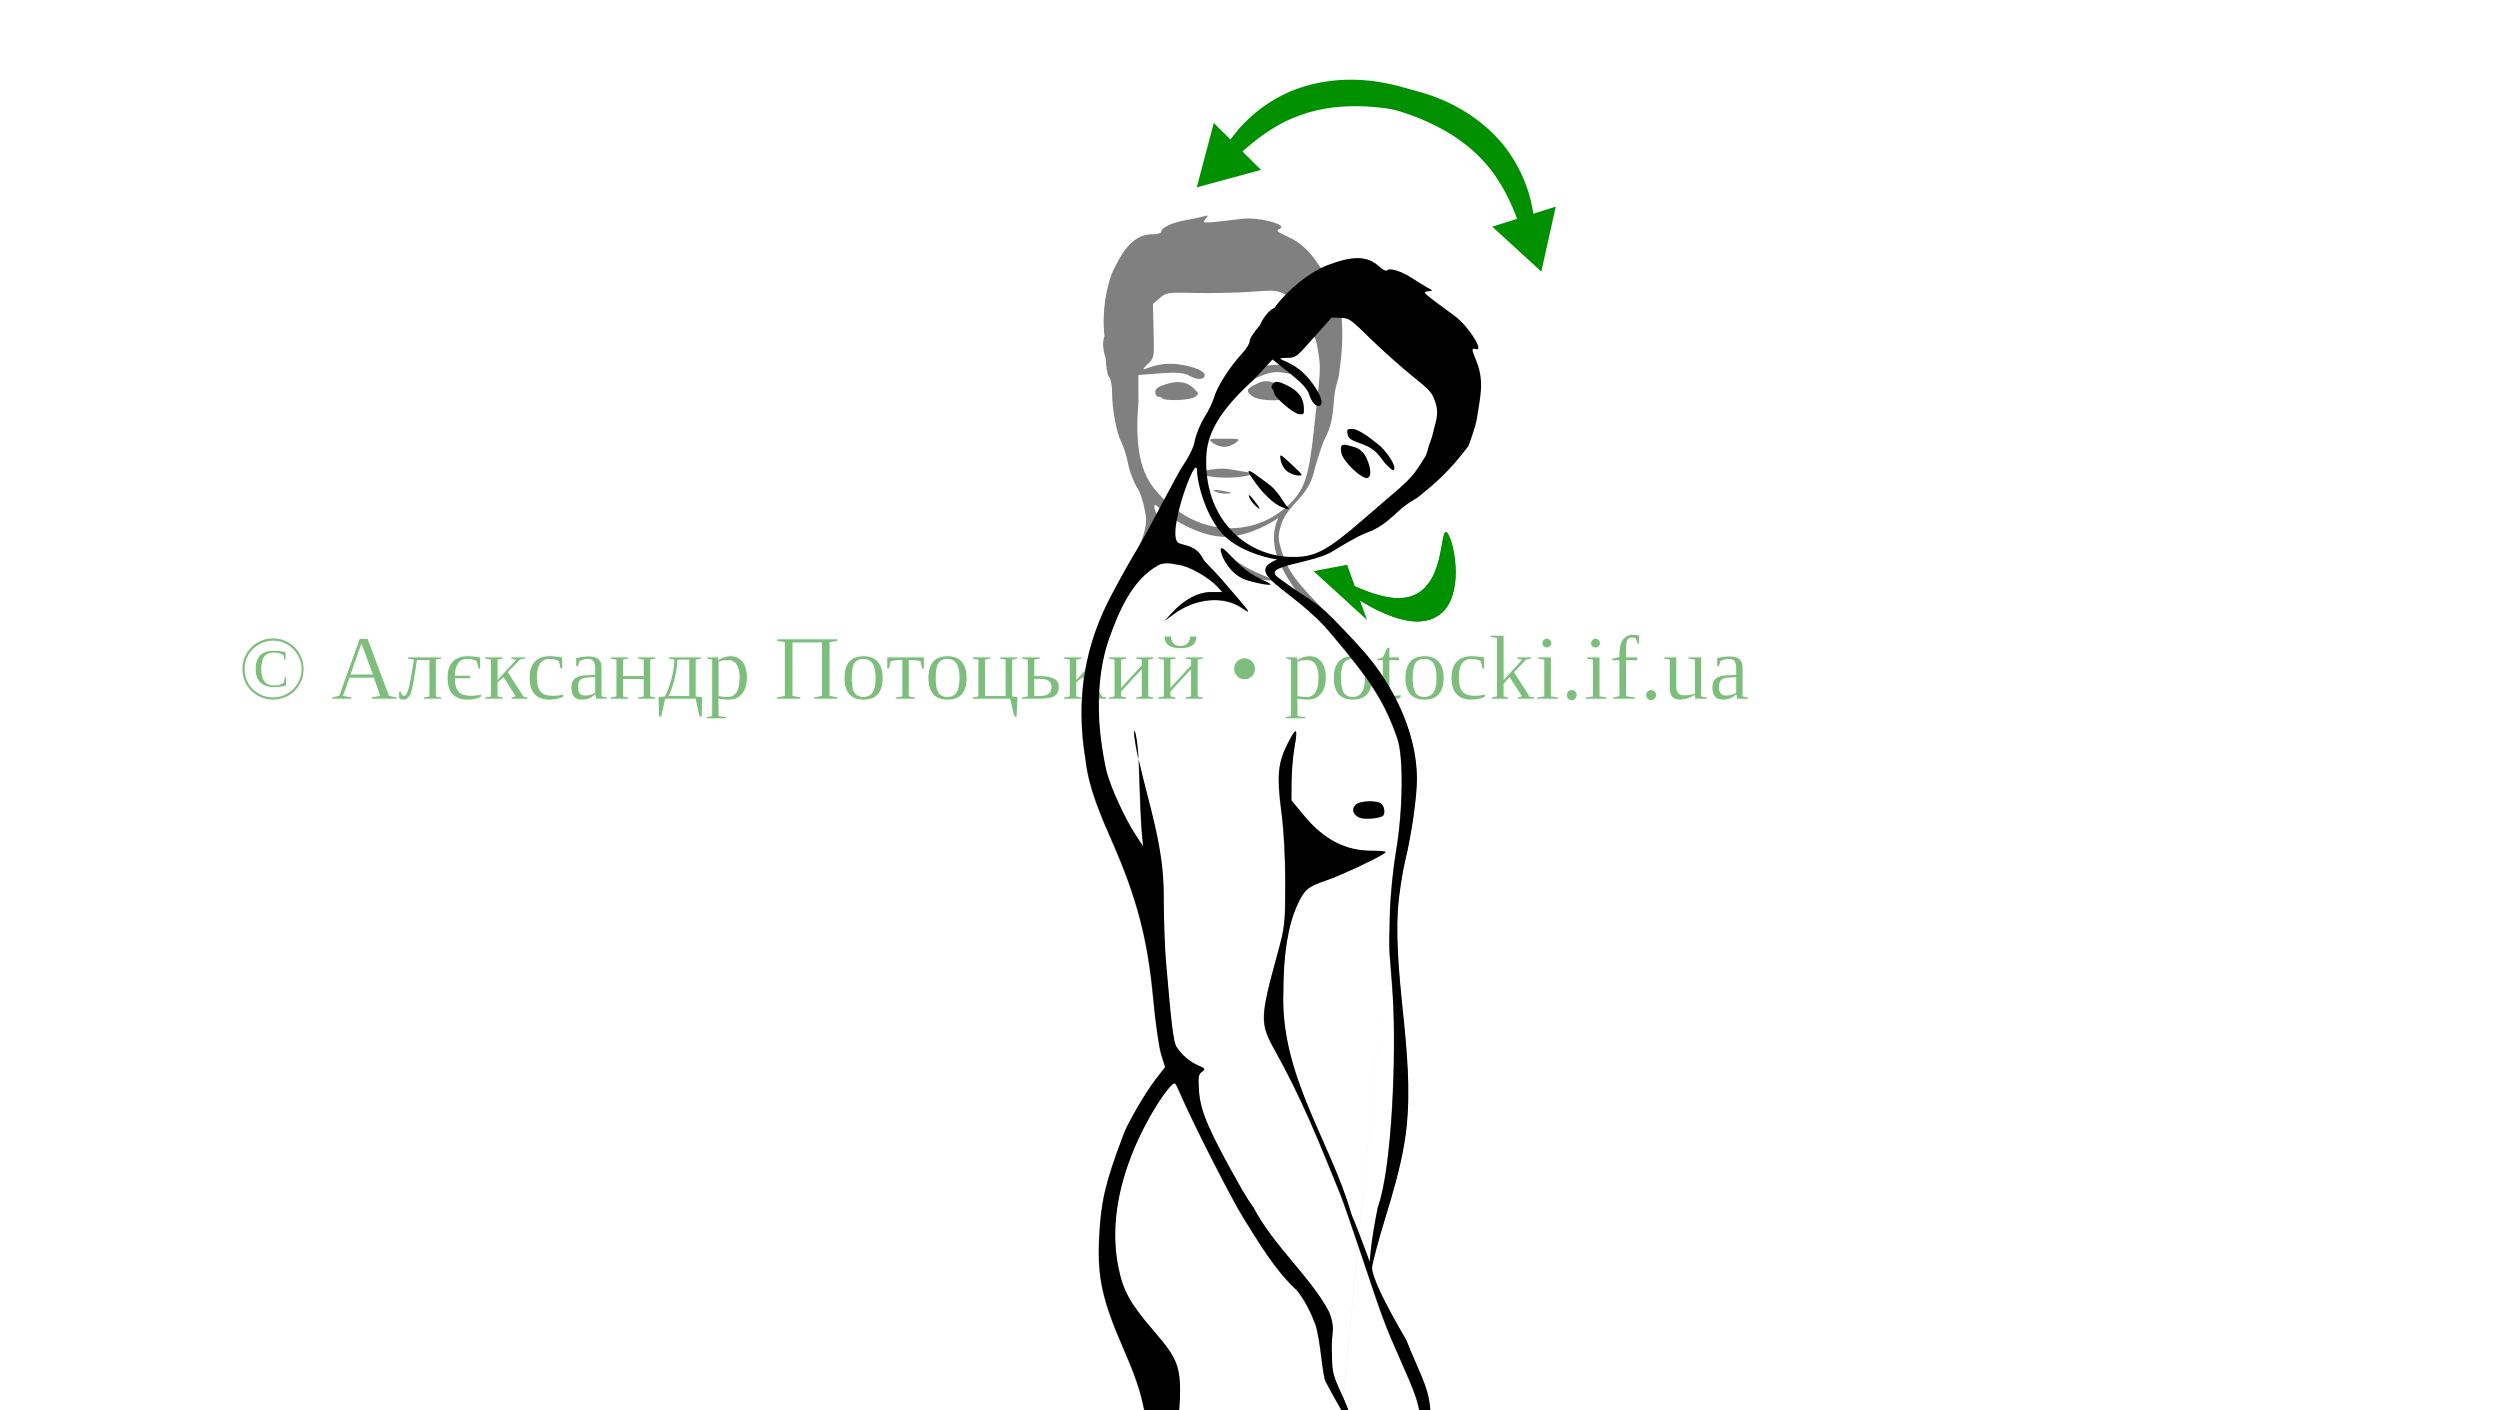
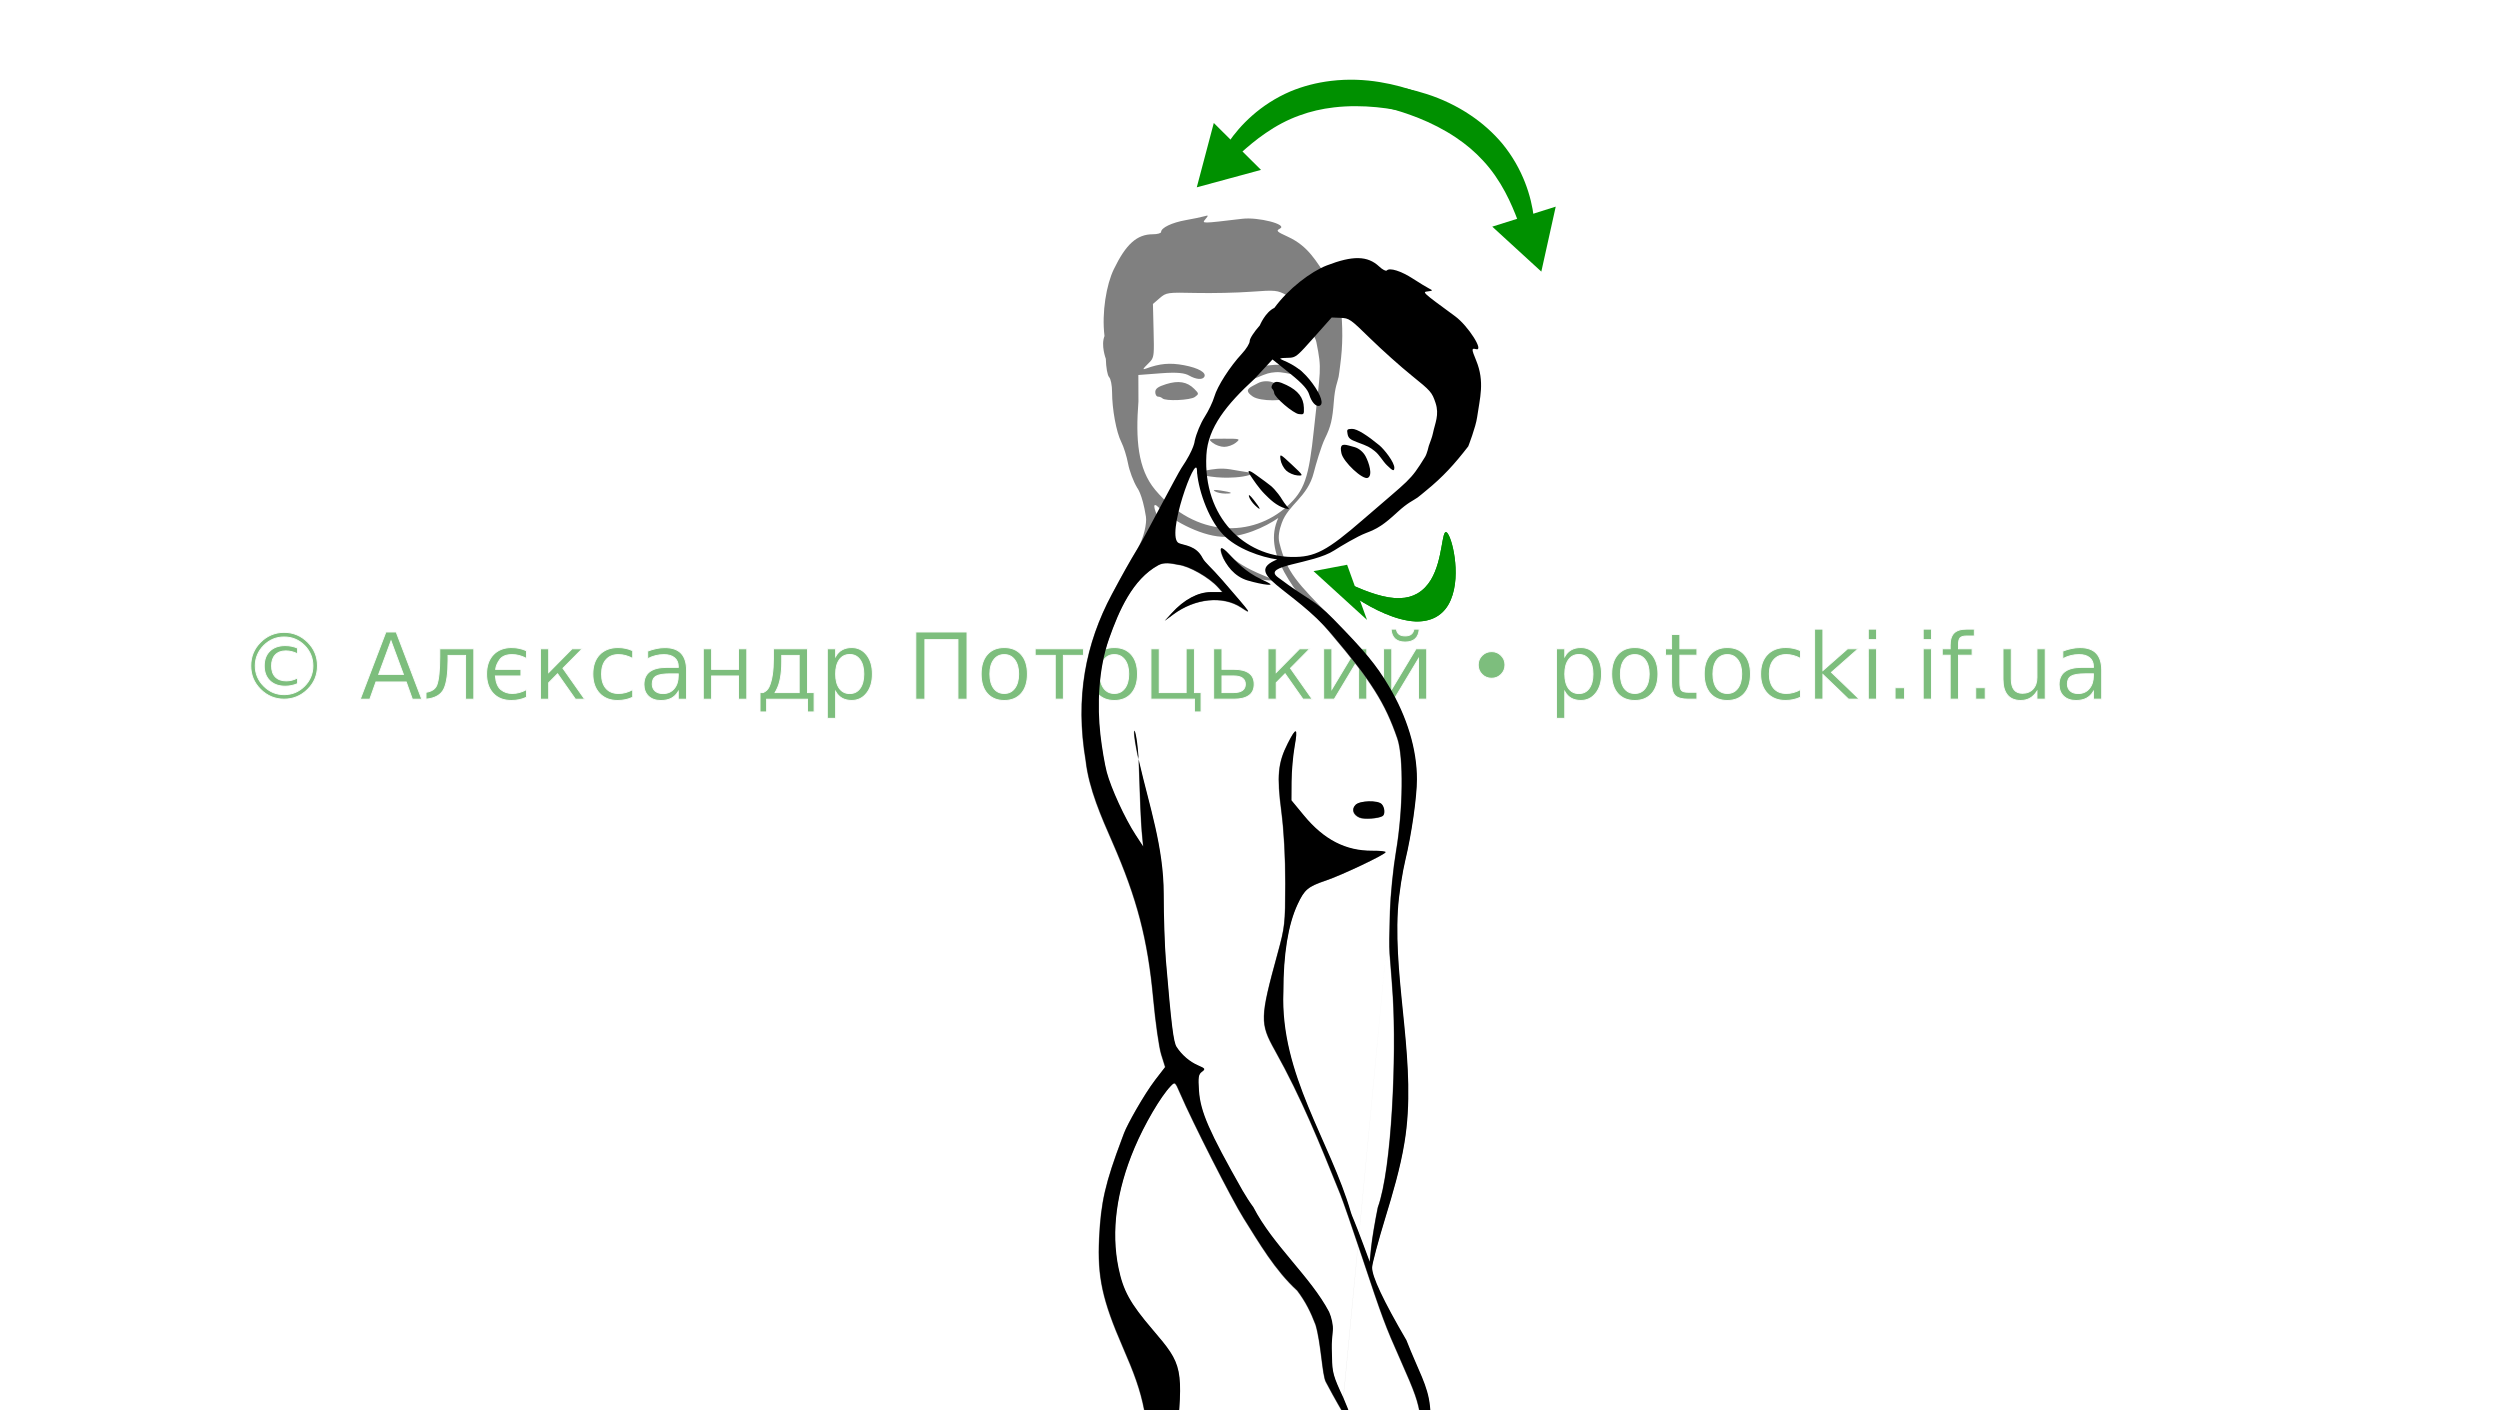
<svg xmlns="http://www.w3.org/2000/svg" width="185.334mm" height="104.479mm" viewBox="0 0 185.334 104.479" version="1.1" id="svg1">
  <defs id="defs1">
    <pattern patternUnits="userSpaceOnUse" width="86.186" height="86.186" patternTransform="matrix(0.2645833,0,0,0.2645833,82.66954,142.9148)" id="pattern5159-2-8-6-2-2">
      <circle r="41.203" cy="43.093" cx="43.093" id="path5155-0-7-7-9-7" style="opacity:1;fill:none;fill-opacity:1;stroke:#4d4d4d;stroke-width:3.78;stroke-miterlimit:4;stroke-dasharray:none;stroke-opacity:1" />
    </pattern>
  </defs>
  <g id="layer1" transform="translate(11.11244,-151.0771)">
    <g transform="matrix(1.084678,0,0,1.084678,67.5962,-11.9708)" id="g140" style="display:inline">
-       <text xml:space="preserve" style="font-size:6.3px;writing-mode:lr-tb;direction:ltr;fill:#008000;fill-opacity:1;stroke:#f9f9f9;stroke-width:0.066;opacity:0.509" x="-56.295" y="198.107" id="text144">
-         <tspan id="tspan144" style="stroke-width:0.066" x="-56.295" y="198.107">© Алєксандр Потоцький • potocki.if.ua</tspan>
-       </text>
+       <path d="m -53.145,193.538 q 0.468,0 0.871,0.169 0.406,0.169 0.741,0.504 0.335,0.335 0.501,0.738 0.166,0.403 0.166,0.877 0,0.468 -0.166,0.871 -0.166,0.4 -0.501,0.735 -0.335,0.335 -0.741,0.504 -0.403,0.169 -0.871,0.169 -0.468,0 -0.874,-0.169 -0.403,-0.169 -0.738,-0.504 -0.335,-0.335 -0.501,-0.735 -0.166,-0.403 -0.166,-0.871 0,-0.474 0.166,-0.877 0.166,-0.403 0.501,-0.738 0.335,-0.335 0.738,-0.504 0.406,-0.169 0.874,-0.169 z m 0,0.317 q -0.403,0 -0.751,0.145 -0.348,0.145 -0.637,0.434 -0.289,0.289 -0.437,0.643 -0.148,0.351 -0.148,0.751 0,0.397 0.148,0.748 0.148,0.348 0.437,0.637 0.289,0.289 0.637,0.437 0.348,0.145 0.751,0.145 0.406,0 0.754,-0.145 0.351,-0.148 0.64,-0.437 0.286,-0.286 0.428,-0.634 0.145,-0.348 0.145,-0.751 0,-0.409 -0.145,-0.757 -0.145,-0.351 -0.428,-0.637 -0.289,-0.289 -0.64,-0.434 -0.348,-0.145 -0.754,-0.145 z m 0.92,0.754 v 0.397 q -0.203,-0.102 -0.403,-0.151 -0.2,-0.049 -0.403,-0.049 -0.458,0 -0.717,0.271 -0.255,0.268 -0.255,0.751 0,0.489 0.261,0.757 0.265,0.268 0.741,0.268 0.197,0 0.385,-0.046 0.188,-0.049 0.391,-0.154 v 0.391 q -0.206,0.089 -0.418,0.132 -0.209,0.043 -0.425,0.043 -0.664,0 -1.052,-0.375 -0.385,-0.375 -0.385,-1.015 0,-0.643 0.385,-1.015 0.388,-0.372 1.052,-0.372 0.225,0 0.434,0.043 0.209,0.043 0.409,0.126 z m 6.386,-0.483 -0.843,2.286 h 1.689 z m -0.351,-0.612 h 0.704 l 1.75,4.593 h -0.646 l -0.418,-1.178 h -2.07 l -0.418,1.178 h -0.655 z m 2.741,4.593 v -0.471 q 0.56,-0.086 0.732,-0.474 0.209,-0.544 0.209,-1.938 v -0.563 h 2.329 v 3.445 h -0.566 v -2.993 h -1.197 v 0.341 q 0,1.329 -0.271,1.926 -0.289,0.637 -1.237,0.726 z m 5.873,-3.528 q 0.511,0 0.994,0.215 v 0.529 q -0.495,-0.265 -0.969,-0.265 -0.612,0 -0.858,0.345 -0.243,0.341 -0.28,0.664 h 1.729 v 0.452 h -1.747 q 0.058,0.671 0.381,0.935 0.323,0.261 0.775,0.261 0.483,0 0.969,-0.265 v 0.523 q -0.452,0.221 -1.034,0.221 -0.791,0 -1.243,-0.489 -0.449,-0.489 -0.449,-1.32 0,-0.834 0.461,-1.32 0.465,-0.489 1.27,-0.489 z m 1.95,0.083 h 0.563 v 1.618 l 1.597,-1.618 h 0.695 l -1.317,1.332 1.486,2.113 h -0.634 l -1.221,-1.738 -0.606,0.615 v 1.123 h -0.563 z m 6.306,0.132 v 0.529 q -0.24,-0.132 -0.483,-0.197 -0.24,-0.068 -0.486,-0.068 -0.551,0 -0.855,0.351 -0.305,0.348 -0.305,0.978 0,0.631 0.305,0.981 0.305,0.348 0.855,0.348 0.246,0 0.486,-0.065 0.243,-0.068 0.483,-0.2 v 0.523 q -0.237,0.111 -0.492,0.166 -0.252,0.055 -0.538,0.055 -0.778,0 -1.237,-0.489 -0.458,-0.489 -0.458,-1.32 0,-0.843 0.461,-1.326 0.465,-0.483 1.27,-0.483 0.261,0 0.511,0.055 0.249,0.052 0.483,0.16 z m 2.55,1.581 q -0.686,0 -0.951,0.157 -0.265,0.157 -0.265,0.535 0,0.301 0.197,0.48 0.2,0.175 0.541,0.175 0.471,0 0.754,-0.332 0.286,-0.335 0.286,-0.889 v -0.126 z m 1.129,-0.234 v 1.966 h -0.566 v -0.523 q -0.194,0.314 -0.483,0.465 -0.289,0.148 -0.708,0.148 -0.529,0 -0.843,-0.295 -0.311,-0.298 -0.311,-0.797 0,-0.581 0.388,-0.877 0.391,-0.295 1.163,-0.295 h 0.794 v -0.055 q 0,-0.391 -0.258,-0.603 -0.255,-0.215 -0.72,-0.215 -0.295,0 -0.575,0.071 -0.28,0.071 -0.538,0.212 v -0.523 q 0.311,-0.12 0.603,-0.178 0.292,-0.061 0.569,-0.061 0.748,0 1.117,0.388 0.369,0.388 0.369,1.175 z m 1.144,-1.48 h 0.569 v 1.406 h 1.837 v -1.406 h 0.569 v 3.445 h -0.569 v -1.587 h -1.837 v 1.587 h -0.569 z m 4.91,2.993 h 1.643 v -2.541 h -1.191 v 0.431 q 0,1.267 -0.363,1.944 z m -0.821,0 q 0.28,-0.123 0.403,-0.385 0.301,-0.649 0.301,-1.956 v -0.652 h 2.329 v 2.993 h 0.452 v 1.323 h -0.452 v -0.871 h -2.793 v 0.871 h -0.452 v -1.323 z m 4.956,-0.065 v 1.827 h -0.569 v -4.756 h 0.569 v 0.523 q 0.178,-0.308 0.449,-0.455 0.274,-0.151 0.652,-0.151 0.628,0 1.018,0.498 0.394,0.498 0.394,1.31 0,0.812 -0.394,1.31 -0.391,0.498 -1.018,0.498 -0.378,0 -0.652,-0.148 -0.271,-0.151 -0.449,-0.458 z m 1.926,-1.203 q 0,-0.624 -0.258,-0.978 -0.255,-0.357 -0.704,-0.357 -0.449,0 -0.708,0.357 -0.255,0.354 -0.255,0.978 0,0.624 0.255,0.981 0.258,0.354 0.708,0.354 0.449,0 0.704,-0.354 0.258,-0.357 0.258,-0.981 z m 7.054,-2.873 v 4.593 h -0.621 v -4.07 h -2.258 v 4.07 h -0.621 v -4.593 z m 2.547,1.544 q -0.455,0 -0.72,0.357 -0.265,0.354 -0.265,0.972 0,0.618 0.261,0.975 0.265,0.354 0.723,0.354 0.452,0 0.717,-0.357 0.265,-0.357 0.265,-0.972 0,-0.612 -0.265,-0.969 -0.265,-0.36 -0.717,-0.36 z m 0,-0.48 q 0.738,0 1.16,0.48 0.421,0.48 0.421,1.329 0,0.846 -0.421,1.329 -0.421,0.48 -1.16,0.48 -0.741,0 -1.163,-0.48 -0.418,-0.483 -0.418,-1.329 0,-0.849 0.418,-1.329 0.421,-0.48 1.163,-0.48 z m 2.11,0.083 h 3.301 v 0.452 H 0.114 v 2.993 H -0.442 v -2.993 h -1.372 z m 5.414,0.397 q -0.455,0 -0.72,0.357 -0.265,0.354 -0.265,0.972 0,0.618 0.261,0.975 0.265,0.354 0.723,0.354 0.452,0 0.717,-0.357 0.265,-0.357 0.265,-0.972 0,-0.612 -0.265,-0.969 -0.265,-0.36 -0.717,-0.36 z m 0,-0.48 q 0.738,0 1.16,0.48 0.421,0.48 0.421,1.329 0,0.846 -0.421,1.329 -0.421,0.48 -1.16,0.48 -0.741,0 -1.163,-0.48 -0.418,-0.483 -0.418,-1.329 0,-0.849 0.418,-1.329 0.421,-0.48 1.163,-0.48 z m 5.473,3.528 h -2.975 v -3.445 h 0.569 v 2.993 h 1.837 v -2.993 h 0.569 v 2.993 h 0.452 v 1.323 H 9.072 Z m 3.479,-1.021 q 0,-0.277 -0.203,-0.421 -0.2,-0.145 -0.588,-0.145 h -0.806 v 1.135 h 0.806 q 0.388,0 0.588,-0.145 0.203,-0.148 0.203,-0.425 z m -2.166,-2.424 h 0.569 v 1.406 h 0.831 q 0.658,0 1.012,0.252 0.357,0.249 0.357,0.766 0,0.517 -0.357,0.769 -0.354,0.252 -1.012,0.252 h -1.4 z m 3.713,0 h 0.563 v 1.618 l 1.597,-1.618 h 0.695 l -1.317,1.332 1.486,2.113 h -0.634 l -1.221,-1.738 -0.606,0.615 v 1.123 h -0.563 z m 6.755,0 v 3.445 h -0.563 v -2.766 l -1.661,2.766 h -0.726 v -3.445 h 0.563 v 2.759 l 1.658,-2.759 z m 4.094,0 v 3.445 h -0.563 v -2.766 l -1.661,2.766 h -0.726 v -3.445 h 0.563 v 2.759 l 1.658,-2.759 z m -2.436,-1.341 h 0.363 q 0.034,0.231 0.181,0.348 0.151,0.114 0.418,0.114 0.265,0 0.412,-0.114 0.148,-0.114 0.188,-0.348 h 0.363 q -0.031,0.44 -0.274,0.661 -0.243,0.221 -0.689,0.221 -0.446,0 -0.689,-0.221 -0.243,-0.221 -0.274,-0.661 z m 5.956,2.443 q 0,-0.381 0.265,-0.643 0.268,-0.265 0.655,-0.265 0.381,0 0.643,0.265 0.265,0.261 0.265,0.643 0,0.385 -0.265,0.649 -0.265,0.265 -0.649,0.265 -0.385,0 -0.649,-0.265 -0.265,-0.265 -0.265,-0.649 z m 5.916,1.827 v 1.827 h -0.569 v -4.756 h 0.569 v 0.523 q 0.178,-0.308 0.449,-0.455 0.274,-0.151 0.652,-0.151 0.628,0 1.018,0.498 0.394,0.498 0.394,1.31 0,0.812 -0.394,1.31 -0.391,0.498 -1.018,0.498 -0.378,0 -0.652,-0.148 -0.271,-0.151 -0.449,-0.458 z m 1.926,-1.203 q 0,-0.624 -0.258,-0.978 -0.255,-0.357 -0.704,-0.357 -0.449,0 -0.708,0.357 -0.255,0.354 -0.255,0.978 0,0.624 0.255,0.981 0.258,0.354 0.708,0.354 0.449,0 0.704,-0.354 0.258,-0.357 0.258,-0.981 z m 2.861,-1.329 q -0.455,0 -0.72,0.357 -0.265,0.354 -0.265,0.972 0,0.618 0.261,0.975 0.265,0.354 0.723,0.354 0.452,0 0.717,-0.357 0.265,-0.357 0.265,-0.972 0,-0.612 -0.265,-0.969 -0.265,-0.36 -0.717,-0.36 z m 0,-0.48 q 0.738,0 1.16,0.48 0.421,0.48 0.421,1.329 0,0.846 -0.421,1.329 -0.421,0.48 -1.16,0.48 -0.741,0 -1.163,-0.48 -0.418,-0.483 -0.418,-1.329 0,-0.849 0.418,-1.329 0.421,-0.48 1.163,-0.48 z m 3.079,-0.895 v 0.978 h 1.166 v 0.44 h -1.166 v 1.87 q 0,0.421 0.114,0.541 0.117,0.12 0.471,0.12 h 0.581 v 0.474 h -0.581 q -0.655,0 -0.904,-0.243 -0.249,-0.246 -0.249,-0.892 v -1.87 h -0.415 v -0.44 h 0.415 v -0.978 z m 3.245,1.375 q -0.455,0 -0.72,0.357 -0.265,0.354 -0.265,0.972 0,0.618 0.261,0.975 0.265,0.354 0.723,0.354 0.452,0 0.717,-0.357 0.265,-0.357 0.265,-0.972 0,-0.612 -0.265,-0.969 -0.265,-0.36 -0.717,-0.36 z m 0,-0.48 q 0.738,0 1.16,0.48 0.421,0.48 0.421,1.329 0,0.846 -0.421,1.329 -0.421,0.48 -1.16,0.48 -0.741,0 -1.163,-0.48 -0.418,-0.483 -0.418,-1.329 0,-0.849 0.418,-1.329 0.421,-0.48 1.163,-0.48 z m 4.999,0.215 v 0.529 q -0.24,-0.132 -0.483,-0.197 -0.24,-0.068 -0.486,-0.068 -0.551,0 -0.855,0.351 -0.305,0.348 -0.305,0.978 0,0.631 0.305,0.981 0.305,0.348 0.855,0.348 0.246,0 0.486,-0.065 0.243,-0.068 0.483,-0.2 v 0.523 q -0.237,0.111 -0.492,0.166 -0.252,0.055 -0.538,0.055 -0.778,0 -1.237,-0.489 -0.458,-0.489 -0.458,-1.32 0,-0.843 0.461,-1.326 0.465,-0.483 1.27,-0.483 0.261,0 0.511,0.055 0.249,0.052 0.483,0.16 z m 0.963,-1.474 h 0.569 v 2.827 l 1.689,-1.486 h 0.723 l -1.827,1.612 1.904,1.833 h -0.738 l -1.75,-1.683 v 1.683 h -0.569 z m 3.67,1.341 h 0.566 v 3.445 H 55.127 Z m 0,-1.341 h 0.566 v 0.717 H 55.127 Z m 1.83,4.005 h 0.649 v 0.781 h -0.649 z m 1.923,-2.664 h 0.566 v 3.445 h -0.566 z m 0,-1.341 h 0.566 v 0.717 h -0.566 z m 3.495,0 v 0.471 h -0.541 q -0.305,0 -0.425,0.123 -0.117,0.123 -0.117,0.443 v 0.305 h 0.932 v 0.44 h -0.932 v 3.005 H 60.722 v -3.005 h -0.541 v -0.44 h 0.541 v -0.24 q 0,-0.575 0.268,-0.837 0.268,-0.265 0.849,-0.265 z m 0.095,4.005 h 0.649 v 0.781 h -0.649 z m 1.864,-0.578 v -2.086 h 0.566 v 2.064 q 0,0.489 0.191,0.735 0.191,0.243 0.572,0.243 0.458,0 0.723,-0.292 0.268,-0.292 0.268,-0.797 v -1.953 h 0.566 v 3.445 h -0.566 v -0.529 q -0.206,0.314 -0.48,0.468 -0.271,0.151 -0.631,0.151 -0.594,0 -0.901,-0.369 -0.308,-0.369 -0.308,-1.08 z m 1.424,-2.169 z m 4.193,1.797 q -0.686,0 -0.951,0.157 -0.265,0.157 -0.265,0.535 0,0.301 0.197,0.48 0.2,0.175 0.541,0.175 0.471,0 0.754,-0.332 0.286,-0.335 0.286,-0.889 v -0.126 z m 1.129,-0.234 v 1.966 h -0.566 v -0.523 q -0.194,0.314 -0.483,0.465 -0.289,0.148 -0.708,0.148 -0.529,0 -0.843,-0.295 -0.311,-0.298 -0.311,-0.797 0,-0.581 0.388,-0.877 0.391,-0.295 1.163,-0.295 h 0.794 v -0.055 q 0,-0.391 -0.258,-0.603 -0.255,-0.215 -0.72,-0.215 -0.295,0 -0.575,0.071 -0.28,0.071 -0.538,0.212 v -0.523 q 0.311,-0.12 0.603,-0.178 0.292,-0.061 0.569,-0.061 0.748,0 1.117,0.388 0.369,0.388 0.369,1.175 z" id="text144" style="font-size:6.3px;opacity:0.509;fill:#008000;stroke:#f9f9f9;stroke-width:0.066" aria-label="© Алєксандр Потоцький • potocki.if.ua" />
      <g id="g63" transform="translate(127.1157,36.80283)">
        <g style="display:inline" id="g7" transform="matrix(0.9219327,0,0,0.9219327,399.9655,-380.2245)">
          <g transform="matrix(1.091346,0,0,1.091346,-347.9137,320.9872)" id="g17" style="display:inline">
            <path id="path7" style="opacity:1;fill:#808080;stroke-width:0.158" d="m -185.953,291.583 c 0.776,1.8 1.12,2.996 0.159,4.459 -0.425,0.643 -0.43,0.67 -0.14,0.883 0.165,0.12 0.496,0.241 0.734,0.219 1.04,-0.095 2.245,0.034 3.169,-0.349 v -3e-5 c 0.687,-0.284 0.763,-0.383 0.987,-1.153 0.134,-0.46 0.193,-0.711 0.243,-1.075 0.076,-0.557 0.149,-1.28 0.085,-1.686 -0.162,-1.078 -0.357,-1.634 -1.356,-3.882 -1.052,-2.366 -1.199,-2.763 -2.668,-7.168 -0.593,-1.78 -1.231,-3.618 -1.417,-4.085 -1.43,-3.537 -2.617,-6.501 -4.442,-9.775 -1.03,-1.842 -1.021,-2.201 0.18,-6.583 0.496,-1.811 0.519,-2.02 0.524,-4.736 0.003,-1.821 -0.094,-3.597 -0.271,-4.946 -0.313,-2.387 -0.228,-3.274 0.436,-4.585 0.58,-1.145 0.697,-1.099 0.467,0.184 -0.112,0.626 -0.208,1.711 -0.212,2.41 l -0.008,1.272 0.853,1.034 c 1.351,1.638 2.834,2.403 4.63,2.39 0.541,-0.004 0.953,0.042 0.916,0.103 -0.123,0.199 -2.984,1.554 -4.03,1.909 -1.253,0.425 -1.476,0.612 -1.954,1.636 -0.638,1.37 -0.964,3.379 -0.962,5.934 -0.228,5.622 3.187,10.151 4.586,14.994 0.007,0.045 0.104,0.294 0.216,0.555 0.111,0.26 0.396,0.997 0.633,1.636 l 0.431,1.162 0.103,-1.004 c 0.057,-0.552 0.259,-1.767 0.45,-2.7 0.969,-2.662 1.262,-10.377 1.021,-14.327 -0.225,-3.505 -0.293,-2.349 -0.197,-5.762 m -9.94,20.824 c -0.799,-1.268 -3.472,-6.525 -4.323,-8.502 -0.331,-0.768 -0.34,-0.776 -0.631,-0.474 -0.676,0.702 -1.781,2.587 -2.461,4.198 -1.231,2.915 -1.599,5.671 -1.089,8.152 0.32,1.558 0.788,2.405 2.314,4.191 2.075,2.43 2.103,2.563 1.6,7.885 -0.307,3.258 -0.247,4.793 0.403,10.214 0.172,1.433 0.389,4.132 0.482,5.999 0.205,4.098 0.058,5.274 -0.929,7.396 -1.412,3.036 -2.061,7.481 -2.284,12.139 -0.081,1.685 0.1,2.803 0.354,4.228 0.109,0.65 0.409,1.803 0.666,2.562 0.783,2.314 4.704,7.109 4.599,5.523 -0.04,-0.847 0.038,-2.005 0.039,-2.581 0.001,-0.609 0.002,-0.88 0.031,-1.318 0.054,-0.807 0.266,-2.411 0.266,-2.411 0.146,-1.326 0.411,-3.228 0.589,-4.226 0.83,-4.672 1.73,-9.006 2.027,-9.759 0.385,-0.976 0.416,-1.449 0.095,-1.449 -0.298,0 -1.344,0.473 -1.703,0.769 -0.152,0.126 -0.321,0.185 -0.375,0.131 -0.18,-0.18 1.589,-1.832 2.522,-2.356 0.886,-0.497 0.945,-0.57 1.46,-1.82 0.64,-1.553 1.25,-4.125 1.031,-4.345 -0.083,-0.083 -0.441,-0.123 -0.795,-0.089 -0.355,0.034 -0.645,0.056 -0.645,0.049 0,-0.007 0.183,-0.258 0.407,-0.557 0.511,-0.683 1.201,-2.163 1.907,-4.092 0.841,-2.297 1.599,-6.454 1.864,-10.225 l 0.101,-1.219 -0.467,-0.083 c -0.815,0 -0.904,-0.352 -0.318,-1.248 0.541,-1.05 0.618,-1.482 0.534,-2.251 -0.077,-0.685 -0.304,-0.697 -1.689,-3.317 -0.249,-0.471 -0.319,-2.619 -0.695,-3.877 -0.322,-0.846 -0.674,-1.565 -1.246,-2.32 -1.512,-1.382 -2.587,-3.243 -3.641,-4.917 z m 9.94,-20.824 h -4.2e-4 c 0.036,-1.129 0.223,-2.976 0.415,-4.104 0.476,-2.796 0.518,-6.409 0.09,-7.656 -0.826,-2.406 -1.774,-3.907 -4.471,-7.085 -2.653,-3.126 -4.685,-5.553 -3.6,-7.915 -0.884,0.62 -2.494,1.355 -3.841,1.278 -1.57,-0.089 -3.508,-1.214 -4.281,-1.986 -0.896,-0.896 0.398,2.048 1.352,2.443 0.388,0.161 1.17,0.16 1.602,1.003 0.167,0.326 0.574,0.615 1.36,1.527 2.058,2.386 2.012,2.32 1.271,1.835 -1.256,-0.822 -3.131,-0.63 -4.619,0.474 l -0.575,0.427 0.474,-0.521 c 0.834,-0.918 1.782,-1.426 2.66,-1.426 h 0.783 l -0.301,-0.333 c -0.609,-0.675 -1.964,-1.443 -2.688,-1.524 -0.503,-0.101 -0.966,-0.191 -1.366,0.027 -1.76,0.962 -2.681,3.108 -3.35,4.999 -0.729,2.062 -0.813,4.547 -0.586,6.536 0.099,0.871 0.292,2.003 0.428,2.517 0.292,1.104 1.239,3.164 1.965,4.275 l 0.516,0.789 -0.095,-1.026 c -0.052,-0.564 -0.133,-2.376 -0.179,-4.025 -0.095,-3.405 -0.726,-3.844 0.01,-0.649 0.671,2.911 1.65,5.748 1.653,8.906 10e-4,1.537 0.069,3.575 0.149,4.53 0.369,4.37 0.514,5.546 0.726,5.873 0.357,0.552 0.894,1.012 1.468,1.258 0.483,0.207 0.506,0.246 0.253,0.43 -0.233,0.17 -0.265,0.378 -0.199,1.3 0.102,1.422 0.679,2.744 2.957,6.766 0.197,0.347 0.528,0.858 0.736,1.134 1.326,2.577 3.896,4.738 5.147,7.118 0.168,0.376 0.281,0.922 0.253,1.232 l -0.049,0.557 c -0.051,0.583 -0.012,0.798 -0.008,1.283 0.011,1.028 0.091,1.314 0.776,2.768 m 1.109,-39.42 c -0.449,-0.188 -0.574,-0.578 -0.28,-0.872 0.289,-0.289 1.493,-0.324 1.766,-0.052 0.212,0.212 0.254,0.699 0.07,0.813 -0.277,0.171 -1.247,0.24 -1.555,0.111 z m -7.459,-16.351 c -0.931,-0.227 -1.651,-0.802 -1.901,-1.518 -0.195,-0.559 -0.03,-0.576 0.467,-0.047 0.491,0.523 1.237,0.98 2.342,1.434 0.737,0.303 0.806,0.362 0.412,0.35 -0.26,-0.008 -0.854,-0.106 -1.319,-0.22 z m -7.653,-6.098 c -0.244,-0.404 -0.517,-1.133 -0.607,-1.62 -0.09,-0.487 -0.297,-1.147 -0.46,-1.466 -0.337,-0.661 -0.624,-2.221 -0.626,-3.405 -5.3e-4,-0.441 -0.09,-0.891 -0.2,-1 -0.112,-0.112 -0.209,-0.652 -0.224,-1.246 0,0 -0.346,-0.91 -0.09,-1.545 -0.196,-1.602 0.131,-3.498 0.631,-4.533 0.826,-1.71 1.572,-2.381 2.65,-2.381 0.31,0 0.563,-0.07 0.563,-0.155 0,-0.286 0.732,-0.638 1.679,-0.806 0.517,-0.092 1.082,-0.209 1.256,-0.261 0.288,-0.085 0.295,-0.068 0.079,0.193 -0.257,0.31 -0.304,0.311 2.5,-0.023 1.087,-0.129 3.086,0.385 2.569,0.661 -0.29,0.155 -0.242,0.207 0.52,0.555 1.438,0.656 1.944,1.719 2.683,2.77 0.398,0.565 0.914,1.861 0.914,1.861 0.147,1.54 0.156,2.707 -0.036,4.122 -0.033,0.245 -0.07,0.6 -0.105,0.766 -0.083,0.396 -0.249,0.682 -0.323,1.663 -0.094,1.241 -0.209,1.722 -0.599,2.515 -0.266,0.539 -0.641,1.832 -0.761,2.316 -0.419,1.69 -1.724,2.162 -2.18,3.441 -0.151,0.423 -0.269,0.903 -0.16,1.339 0.513,2.046 1.179,2.685 3.627,5.185 2.173,2.219 2.927,3.13 3.787,4.578 1.246,2.098 1.907,4.291 1.907,6.325 0,1.209 -0.363,3.736 -0.79,5.505 -0.169,0.699 -0.439,2.264 -0.505,3.411 -0.293,5.119 1.322,10.525 0.449,15.766 -0.276,1.721 -0.834,3.583 -1.286,5.062 -0.491,1.606 -0.901,3.139 -0.911,3.406 -0.022,0.603 0.76,2.266 2.328,4.952 0.832,2.124 1.456,3.066 1.6,4.476 0.144,1.41 0.176,2.389 -0.497,3.743 -0.399,0.798 -1.08,1.117 -2.166,1.332 -0.719,0.143 -1.231,0.208 -2.034,0.208 -0.165,0 -0.245,0.963 -0.393,4.692 -0.199,5.029 -0.329,5.985 -1.183,8.707 -0.268,0.854 -0.663,2.367 -0.878,3.361 -0.413,1.908 -0.582,2.309 -2.2,5.231 -1.264,2.281 -1.515,3.157 -1.945,6.789 -0.189,1.598 -0.586,4.681 -0.88,6.852 -0.295,2.171 -0.648,4.606 -0.66,5.419 -0.019,1.247 -0.073,0.994 -0.095,1.618 h -4e-5 l -3.543,0.589 c -3.476,-1.339 -4.01,-4.564 -4.301,-7.93 -0.092,-1.069 -0.07,-1.647 -0.056,-3.217 h -2e-5 c 0.032,-3.411 0.525,-6.233 1.854,-10.617 1.027,-3.387 1.109,-3.911 1.108,-7.093 -3.2e-4,-2.164 -0.088,-3.513 -0.339,-5.209 -0.396,-2.681 -0.461,-3.472 -0.674,-8.209 -0.257,-5.711 -0.467,-6.806 -1.97,-10.261 -1.399,-3.217 -1.739,-4.778 -1.614,-7.41 0.117,-2.456 0.412,-3.74 1.557,-6.781 l 0.142,-0.378 c 0.216,-0.573 1.323,-2.561 2.108,-3.594 l 0.677,-0.877 -0.269,-0.859 c -0.148,-0.473 -0.391,-2.173 -0.54,-3.779 -0.374,-4.037 -1.099,-6.815 -2.78,-10.655 -0.717,-1.639 -1.594,-3.598 -1.809,-5.524 -0.726,-4.275 -0.018,-7.936 1.787,-11.31 0.755,-1.411 1.145,-2.108 1.763,-3.135 0.418,-0.695 0.629,-1.703 0.559,-2.142 -0.252,-1.598 -0.613,-1.987 -0.613,-1.987 z m 10.201,1.282 c 1.174,-1.061 1.472,-1.915 1.819,-5.226 0.438,-4.181 0.554,-3.992 0.164,-5.931 -0.052,-0.257 -0.324,-0.716 -0.324,-0.716 -0.139,-0.307 -0.224,-0.564 -0.382,-0.821 -0.362,-0.589 -0.528,-1.222 -1.282,-1.63 -0.668,-0.361 -0.782,-0.372 -2.446,-0.25 -0.96,0.071 -2.646,0.108 -3.747,0.083 -1.937,-0.044 -2.015,-0.033 -2.46,0.351 l -0.459,0.397 0.044,1.827 c 0.018,0.752 0.028,1.195 0.003,1.486 -0.036,0.411 -0.143,0.52 -0.4,0.768 -0.346,0.336 -0.373,0.402 -0.123,0.31 0.937,-0.349 1.631,-0.411 2.587,-0.231 0.987,0.186 1.549,0.512 1.373,0.797 -0.13,0.21 -0.565,0.17 -1.024,-0.093 l 1.4e-4,-2e-5 c -0.296,-0.17 -0.783,-0.243 -1.912,-0.157 l -1.539,0.117 0.006,1.795 c -0.196,2.554 -0.057,4.581 1.143,6.013 2.748,3.281 6.609,3.232 8.959,1.109 z m -4.912,-1.018 c -0.162,-0.103 -0.036,-0.121 0.397,-0.054 0.785,0.12 0.918,0.212 0.304,0.209 -0.255,-0.001 -0.57,-0.071 -0.701,-0.154 z m 2.381,-1.272 c 0.212,0.004 0.212,0.022 0,0.158 -0.608,0.191 -1.419,0.197 -1.842,0.185 -0.556,-0.015 -1.15,-0.115 -1.412,-0.177 -0.455,-0.108 -0.504,-0.208 0.178,-0.292 0.594,-0.115 1.098,-0.198 1.744,-0.093 0.358,0.058 0.972,0.171 1.332,0.219 z m -2.53,-2.024 c -0.334,-0.271 -0.314,-0.278 0.784,-0.278 1.098,0 1.118,0.008 0.784,0.278 -0.189,0.153 -0.541,0.278 -0.784,0.278 -0.243,0 -0.595,-0.125 -0.784,-0.278 z m -3.409,-3.016 c -0.066,-0.065 -0.202,-0.119 -0.304,-0.119 -0.102,0 -0.185,-0.139 -0.185,-0.31 0,-0.23 0.19,-0.369 0.735,-0.538 0.843,-0.262 1.428,-0.164 1.912,0.32 0.325,0.325 0.327,0.345 0.045,0.551 -0.309,0.226 -1.999,0.299 -2.203,0.095 z m 6.133,-0.128 c -0.446,-0.313 -0.445,-0.487 0.004,-0.723 l 0.357,-0.187 c 0.278,-0.146 0.666,-0.165 0.975,-0.06 0.466,0.157 1.256,0.601 1.116,0.966 -0.134,0.349 -1.955,0.352 -2.452,0.004 z m 3.315,-1.716 c 0.148,0.179 0.057,0.215 -0.513,0.202 -0.382,-0.009 -0.835,-0.173 -1.254,-0.136 -0.444,0.039 -0.538,0.064 -1.283,0.375 -0.47,0.196 -0.624,0.203 -0.851,0.037 h 2e-5 c -0.255,-0.186 -0.256,-0.223 -0.021,-0.458 0.249,-0.249 1.099,-0.393 2.131,-0.457 0.402,-0.025 1.545,0.139 1.793,0.437 z" />
            <path id="path8" style="fill:#000000;stroke-width:0.158" d="m -185.931,291.562 c 0.776,1.8 1.12,2.996 0.159,4.459 -0.425,0.643 -0.43,0.67 -0.14,0.883 0.165,0.12 0.496,0.241 0.734,0.219 1.04,-0.095 2.245,0.034 3.169,-0.349 v -3e-5 c 0.687,-0.284 0.763,-0.383 0.987,-1.153 0.134,-0.46 0.193,-0.711 0.243,-1.075 0.076,-0.557 0.149,-1.28 0.085,-1.686 -0.162,-1.078 -0.357,-1.634 -1.356,-3.882 -1.052,-2.366 -1.199,-2.763 -2.668,-7.168 -0.593,-1.78 -1.231,-3.618 -1.417,-4.085 -1.43,-3.537 -2.617,-6.501 -4.442,-9.775 -1.03,-1.842 -1.021,-2.201 0.18,-6.583 0.496,-1.811 0.519,-2.02 0.524,-4.736 0.003,-1.821 -0.094,-3.597 -0.271,-4.946 -0.313,-2.387 -0.228,-3.274 0.436,-4.585 0.58,-1.145 0.697,-1.099 0.467,0.184 -0.112,0.626 -0.208,1.711 -0.212,2.41 l -0.008,1.272 0.853,1.034 c 1.351,1.638 2.834,2.403 4.63,2.39 0.541,-0.004 0.953,0.042 0.916,0.103 -0.123,0.199 -2.984,1.554 -4.03,1.909 -1.253,0.425 -1.476,0.612 -1.954,1.636 -0.638,1.37 -0.964,3.379 -0.962,5.934 -0.228,5.622 3.187,10.151 4.586,14.994 0.007,0.045 0.104,0.294 0.216,0.555 0.111,0.26 0.396,0.997 0.633,1.636 l 0.431,1.162 0.103,-1.004 c 0.057,-0.552 0.259,-1.767 0.45,-2.7 0.969,-2.662 1.262,-10.377 1.021,-14.327 -0.225,-3.505 -0.293,-2.349 -0.197,-5.762 m -9.94,20.824 c -0.799,-1.268 -3.472,-6.525 -4.323,-8.502 -0.331,-0.768 -0.34,-0.776 -0.631,-0.474 -0.676,0.702 -1.781,2.587 -2.461,4.198 -1.231,2.915 -1.599,5.671 -1.089,8.152 0.32,1.558 0.788,2.405 2.314,4.191 2.075,2.43 2.103,2.563 1.6,7.885 -0.307,3.258 -0.247,4.793 0.403,10.214 0.172,1.433 0.389,4.132 5.487,2.814 5.098,-1.318 5.856,-5.476 6.121,-9.247 l 0.101,-1.219 -0.467,-0.083 c -0.815,0 -0.904,-0.352 -0.318,-1.248 0.541,-1.05 0.618,-1.482 0.534,-2.251 -0.077,-0.685 -0.304,-0.697 -1.689,-3.317 -0.249,-0.471 -0.319,-2.619 -0.695,-3.877 -0.322,-0.846 -0.674,-1.565 -1.246,-2.32 -1.512,-1.382 -2.587,-3.243 -3.641,-4.917 z m 9.94,-20.824 h -4.2e-4 c 0.036,-1.129 0.223,-2.976 0.415,-4.104 0.476,-2.796 0.518,-6.409 0.09,-7.656 -0.826,-2.406 -1.774,-3.907 -4.471,-7.085 -2.653,-3.126 -6.103,-4.091 -3.698,-5.075 -1.069,-0.151 -2.747,-0.713 -3.679,-1.689 -1.087,-1.137 -1.735,-3.282 -1.772,-4.374 -0.043,-1.266 -2.176,4.563 -1.221,4.959 0.388,0.161 1.17,0.16 1.602,1.003 0.167,0.326 0.574,0.615 1.36,1.527 2.058,2.386 2.012,2.32 1.271,1.835 -1.256,-0.822 -3.131,-0.63 -4.619,0.474 l -0.575,0.427 0.474,-0.521 c 0.834,-0.918 1.782,-1.426 2.66,-1.426 h 0.783 l -0.301,-0.333 c -0.609,-0.675 -1.964,-1.443 -2.688,-1.524 -0.503,-0.101 -0.966,-0.191 -1.366,0.027 -1.76,0.962 -2.681,3.108 -3.35,4.999 -0.729,2.062 -0.813,4.547 -0.586,6.536 0.099,0.871 0.292,2.003 0.428,2.517 0.292,1.104 1.239,3.164 1.965,4.275 l 0.516,0.789 -0.095,-1.026 c -0.052,-0.564 -0.133,-2.376 -0.179,-4.025 -0.095,-3.405 -0.726,-3.844 0.01,-0.649 0.671,2.911 1.65,5.748 1.653,8.906 10e-4,1.537 0.069,3.575 0.149,4.53 0.369,4.37 0.514,5.546 0.726,5.873 0.357,0.552 0.894,1.012 1.468,1.258 0.483,0.207 0.506,0.246 0.253,0.43 -0.233,0.17 -0.265,0.378 -0.199,1.3 0.102,1.422 0.679,2.744 2.957,6.766 0.197,0.347 0.528,0.858 0.736,1.134 1.326,2.577 3.896,4.738 5.147,7.118 0.168,0.376 0.281,0.922 0.253,1.232 l -0.049,0.557 c -0.051,0.583 -0.012,0.798 -0.008,1.283 0.011,1.028 0.091,1.314 0.776,2.768 m 1.109,-39.42 c -0.449,-0.188 -0.574,-0.578 -0.28,-0.872 0.289,-0.289 1.493,-0.324 1.766,-0.052 0.212,0.212 0.254,0.699 0.07,0.813 -0.277,0.171 -1.247,0.24 -1.555,0.111 z m -7.606,-16.103 c -0.919,-0.271 -1.504,-1.05 -1.753,-1.766 -0.195,-0.559 -0.03,-0.576 0.467,-0.047 0.491,0.523 1.118,1.219 2.199,1.725 0.722,0.338 0.788,0.4 0.395,0.37 -0.26,-0.02 -0.848,-0.147 -1.307,-0.282 z m -3.602,-9.503 c 0.098,-0.462 0.395,-1.181 0.662,-1.598 0.267,-0.417 0.566,-1.041 0.665,-1.386 0.205,-0.713 1.061,-2.049 1.867,-2.915 0.301,-0.322 0.542,-0.713 0.537,-0.867 -0.005,-0.159 0.292,-0.619 0.687,-1.063 0,0 0.368,-0.901 0.989,-1.19 0.951,-1.304 2.484,-2.466 3.556,-2.881 1.771,-0.686 2.775,-0.666 3.562,0.07 0.226,0.212 0.459,0.334 0.517,0.271 0.196,-0.209 0.97,0.033 1.777,0.557 0.441,0.286 0.934,0.586 1.096,0.667 0.269,0.135 0.262,0.152 -0.074,0.195 -0.4,0.051 -0.434,0.02 1.842,1.69 0.883,0.648 1.992,2.388 1.426,2.237 -0.318,-0.085 -0.318,-0.014 0.002,0.76 0.603,1.461 0.247,2.583 0.069,3.856 -0.095,0.685 -0.603,1.984 -0.603,1.984 -0.944,1.225 -1.734,2.085 -2.841,2.987 -0.192,0.156 -0.461,0.39 -0.599,0.488 -0.33,0.233 -0.648,0.329 -1.371,0.994 -0.916,0.843 -1.328,1.116 -2.155,1.428 -0.562,0.212 -1.719,0.901 -2.137,1.172 -1.46,0.949 -4.952,0.983 -3.827,1.827 2.151,1.615 2.415,1.462 3.75,2.815 2.173,2.219 2.927,3.13 3.787,4.578 1.246,2.098 1.907,4.291 1.907,6.325 0,1.209 -0.363,3.736 -0.79,5.505 -0.169,0.699 -0.439,2.264 -0.505,3.411 -0.293,5.119 1.322,10.525 0.449,15.766 -0.276,1.721 -0.834,3.583 -1.286,5.062 -0.491,1.606 -0.901,3.139 -0.911,3.406 -0.022,0.603 0.76,2.266 2.328,4.952 0.832,2.124 1.456,3.066 1.6,4.476 0.144,1.41 0.176,2.389 -0.497,3.743 -0.399,0.798 -1.08,1.117 -2.166,1.332 -0.719,0.143 -1.231,0.208 -2.034,0.208 -0.165,0 -0.245,0.963 -0.393,4.692 -0.199,5.029 -0.329,5.985 -6.921,3.902 -6.592,-2.084 -6.657,-2.875 -6.87,-7.611 -0.257,-5.711 -0.467,-6.806 -1.97,-10.261 -1.399,-3.217 -1.739,-4.778 -1.614,-7.41 0.117,-2.456 0.412,-3.74 1.557,-6.781 l 0.142,-0.378 c 0.216,-0.573 1.323,-2.561 2.108,-3.594 l 0.677,-0.877 -0.269,-0.859 c -0.148,-0.473 -0.391,-2.173 -0.54,-3.779 -0.374,-4.037 -1.099,-6.815 -2.78,-10.655 -0.717,-1.639 -1.594,-3.598 -1.809,-5.524 -0.726,-4.275 -0.018,-7.936 1.787,-11.31 0.755,-1.411 1.145,-2.108 1.763,-3.135 0.418,-0.695 2.692,-5.048 2.941,-5.416 0.907,-1.339 0.909,-1.87 0.909,-1.87 z m 6.578,7.901 c 1.582,0.026 2.383,-0.395 4.897,-2.577 3.175,-2.756 3.131,-2.538 4.169,-4.222 0.137,-0.223 0.252,-0.744 0.252,-0.744 0.108,-0.32 0.221,-0.565 0.281,-0.86 0.138,-0.677 0.449,-1.253 0.176,-2.066 -0.242,-0.719 -0.317,-0.806 -1.617,-1.853 -0.75,-0.604 -2.007,-1.728 -2.794,-2.497 -1.385,-1.355 -1.45,-1.4 -2.037,-1.423 l -0.607,-0.024 -1.215,1.365 c -0.5,0.562 -0.795,0.893 -1.013,1.088 -0.307,0.276 -0.46,0.282 -0.817,0.289 -0.483,0.009 -0.547,0.04 -0.302,0.142 0.923,0.385 1.472,0.813 2.048,1.598 0.594,0.809 0.782,1.432 0.459,1.52 -0.238,0.065 -0.529,-0.261 -0.685,-0.767 l 1.1e-4,8e-5 c -0.1,-0.327 -0.406,-0.712 -1.29,-1.42 l -1.204,-0.965 -1.221,1.316 c -1.887,1.733 -3.169,3.308 -3.27,5.174 -0.232,4.273 2.623,6.873 5.789,6.927 z m -2.894,-4.098 c -0.048,-0.186 0.056,-0.113 0.327,0.231 0.491,0.624 0.526,0.782 0.08,0.36 -0.185,-0.175 -0.368,-0.441 -0.407,-0.591 z m 2.608,0.696 c 0.152,0.147 0.14,0.16 -0.108,0.116 -0.655,-0.185 -1.103,-0.656 -1.431,-0.983 -0.396,-0.391 -0.803,-1.009 -0.952,-1.233 -0.258,-0.389 -0.199,-0.479 0.357,-0.075 1.051,0.763 1.098,0.772 1.509,1.291 0.265,0.335 0.243,0.418 0.625,0.884 z m -0.467,-3.206 c -0.059,-0.426 -0.04,-0.417 0.762,0.332 0.802,0.75 0.812,0.769 0.383,0.738 -0.242,-0.017 -0.585,-0.167 -0.762,-0.332 -0.177,-0.166 -0.35,-0.498 -0.383,-0.738 z m -0.432,-4.531 c -0.003,-0.092 -0.067,-0.225 -0.141,-0.295 -0.074,-0.07 -0.04,-0.228 0.076,-0.353 0.157,-0.168 0.39,-0.14 0.904,0.109 0.795,0.384 1.155,0.855 1.179,1.539 0.016,0.46 0.003,0.476 -0.344,0.434 -0.38,-0.046 -1.664,-1.146 -1.674,-1.435 z m 4.568,4.093 c -0.113,-0.533 0.007,-0.66 0.496,-0.525 l 0.389,0.107 c 0.303,0.083 0.599,0.335 0.753,0.621 0.233,0.433 0.507,1.297 0.156,1.468 -0.336,0.164 -1.669,-1.078 -1.794,-1.671 z m 3.594,1.009 c -0.014,0.232 -0.105,0.196 -0.513,-0.203 -0.273,-0.267 -0.492,-0.697 -0.823,-0.956 -0.351,-0.274 -0.437,-0.32 -1.194,-0.602 -0.477,-0.178 -0.595,-0.278 -0.647,-0.554 l 1e-5,1e-5 c -0.059,-0.31 -0.035,-0.338 0.297,-0.349 0.352,-0.012 1.071,0.463 1.869,1.121 0.311,0.257 1.034,1.156 1.012,1.543 z" />
            <g id="g11" style="display:inline;fill:#009000;fill-opacity:1" transform="matrix(-0.08018951,0.2737185,-0.4319911,-0.4067071,-166.6018,226.1011)">
              <path style="opacity:1;fill:#009000;fill-opacity:1;stroke:none;stroke-width:0.148;stroke-miterlimit:4;stroke-dasharray:none;stroke-opacity:1" id="path9" d="m 78.444,26.119 3.968,1.317 3.968,1.317 -3.125,2.778 -3.125,2.778 -0.843,-4.095 z" transform="rotate(69.51944,81.65084,29.72671)" />
              <path style="fill:#009000;fill-opacity:1;stroke:none;stroke-width:0.335px;stroke-linecap:butt;stroke-linejoin:miter;stroke-opacity:1" d="m 52.296,18.808 c -0.008,-0.025 -0.01,-0.051 -0.006,-0.079 0.004,-0.027 0.013,-0.056 0.028,-0.086 0.03,-0.06 0.081,-0.126 0.153,-0.198 l 0,0 0,0 c 0.144,-0.142 0.369,-0.303 0.674,-0.476 l 0,0 c 0.594,-0.338 1.482,-0.719 2.634,-1.073 l 0,0 c 2.133,-0.658 5.271,-1.252 8.911,-1.034 1.917,0.111 3.971,0.475 6.017,1.201 1.72,0.61 3.288,1.424 4.675,2.405 0,0 0,0 10e-7,10e-7 3.406,2.462 5.264,5.619 6.182,7.933 0.918,2.315 0.98,3.812 0.617,3.941 -0.363,0.129 -1.108,-1.105 -2.427,-2.972 -1.286,-1.82 -3.287,-4.41 -6.186,-6.228 0,0 -10e-7,-1e-6 -10e-7,-1e-6 -1.183,-0.763 -2.508,-1.405 -3.974,-1.918 -1.738,-0.608 -3.513,-0.979 -5.189,-1.192 -3.191,-0.397 -6.164,-0.246 -8.253,-0.121 l 0,0 c -1.122,0.068 -2.065,0.135 -2.71,0.141 l 0,0 c -0.336,0.003 -0.606,-0.011 -0.797,-0.048 l 0,0 0,0 c -0.098,-0.018 -0.176,-0.043 -0.234,-0.075 -0.029,-0.016 -0.053,-0.033 -0.072,-0.053 -0.02,-0.02 -0.034,-0.043 -0.042,-0.067 z" id="path10" />
              <path id="path11" d="m 52.296,18.808 c -0.008,-0.025 -0.01,-0.051 -0.006,-0.079 0.004,-0.027 0.013,-0.056 0.028,-0.086 0.03,-0.06 0.081,-0.126 0.153,-0.198 l 0,0 0,0 c 0.144,-0.142 0.369,-0.303 0.674,-0.476 l 0,0 c 0.594,-0.338 1.482,-0.719 2.634,-1.073 l 0,0 c 2.133,-0.658 5.271,-1.252 8.911,-1.034 1.917,0.111 3.971,0.475 6.017,1.201 1.72,0.61 3.288,1.424 4.675,2.405 0,0 0,0 10e-7,10e-7 3.406,2.462 5.264,5.619 6.182,7.933 0.918,2.315 0.98,3.812 0.617,3.941 -0.363,0.129 -1.108,-1.105 -2.427,-2.972 -1.286,-1.82 -3.287,-4.41 -6.186,-6.228 0,0 -10e-7,-1e-6 -10e-7,-1e-6 -1.183,-0.763 -2.508,-1.405 -3.974,-1.918 -1.738,-0.608 -3.513,-0.979 -5.189,-1.192 -3.191,-0.397 -6.164,-0.246 -8.253,-0.121 l 0,0 c -1.122,0.068 -2.065,0.135 -2.71,0.141 l 0,0 c -0.336,0.003 -0.606,-0.011 -0.797,-0.048 l 0,0 0,0 c -0.098,-0.018 -0.176,-0.043 -0.234,-0.075 -0.029,-0.016 -0.053,-0.033 -0.072,-0.053 -0.02,-0.02 -0.034,-0.043 -0.042,-0.067 z" style="fill:#009000;fill-opacity:1;stroke:none;stroke-width:0.335px;stroke-linecap:butt;stroke-linejoin:miter;stroke-opacity:1" />
            </g>
            <g id="g16" transform="rotate(20.60028,-105.2456,154.6509)" style="fill:#009000;fill-opacity:1">
              <g transform="matrix(-0.5354888,0.07434024,0.07434024,0.5354888,-128.275,213.3571)" style="display:inline;fill:#009000;fill-opacity:1" id="g13">
                <path transform="rotate(69.51944,81.65084,29.72671)" d="m 78.444,26.119 3.968,1.317 3.968,1.317 -3.125,2.778 -3.125,2.778 -0.843,-4.095 z" id="path12" style="opacity:1;fill:#009000;fill-opacity:1;stroke:none;stroke-width:0.148;stroke-miterlimit:4;stroke-dasharray:none;stroke-opacity:1" />
                <path id="path13" d="m 52.296,18.808 c -0.008,-0.025 -0.01,-0.051 -0.006,-0.079 0.004,-0.027 0.013,-0.056 0.028,-0.086 0.03,-0.06 0.081,-0.126 0.153,-0.198 l 0,0 0,0 c 0.144,-0.142 0.369,-0.303 0.674,-0.476 l 0,0 c 0.594,-0.338 1.482,-0.719 2.634,-1.073 l 0,0 c 2.133,-0.658 5.271,-1.252 8.911,-1.034 1.917,0.111 3.971,0.475 6.017,1.201 1.72,0.61 3.288,1.424 4.675,2.405 0,0 0,0 10e-7,10e-7 3.406,2.462 5.264,5.619 6.182,7.933 0.918,2.315 0.98,3.812 0.617,3.941 -0.363,0.129 -1.108,-1.105 -2.427,-2.972 -1.286,-1.82 -3.287,-4.41 -6.186,-6.228 0,0 -10e-7,-1e-6 -10e-7,-1e-6 -1.183,-0.763 -2.508,-1.405 -3.974,-1.918 -1.738,-0.608 -3.513,-0.979 -5.189,-1.192 -3.191,-0.397 -6.164,-0.246 -8.253,-0.121 l 0,0 c -1.122,0.068 -2.065,0.135 -2.71,0.141 l 0,0 c -0.336,0.003 -0.606,-0.011 -0.797,-0.048 l 0,0 0,0 c -0.098,-0.018 -0.176,-0.043 -0.234,-0.075 -0.029,-0.016 -0.053,-0.033 -0.072,-0.053 -0.02,-0.02 -0.034,-0.043 -0.042,-0.067 z" style="fill:#009000;fill-opacity:1;stroke:none;stroke-width:0.335px;stroke-linecap:butt;stroke-linejoin:miter;stroke-opacity:1" />
              </g>
              <g id="g15" style="display:inline;fill:#009000;fill-opacity:1" transform="matrix(0.5376762,-0.0563835,0.0563835,0.5376762,-194.1247,221.4167)">
                <path style="opacity:1;fill:#009000;fill-opacity:1;stroke:none;stroke-width:0.148;stroke-miterlimit:4;stroke-dasharray:none;stroke-opacity:1" id="path14" d="m 78.444,26.119 3.968,1.317 3.968,1.317 -3.125,2.778 -3.125,2.778 -0.843,-4.095 z" transform="rotate(69.51944,81.65084,29.72671)" />
                <path style="fill:#009000;fill-opacity:1;stroke:none;stroke-width:0.335px;stroke-linecap:butt;stroke-linejoin:miter;stroke-opacity:1" d="m 52.296,18.808 c -0.008,-0.025 -0.01,-0.051 -0.006,-0.079 0.004,-0.027 0.013,-0.056 0.028,-0.086 0.03,-0.06 0.081,-0.126 0.153,-0.198 l 0,0 0,0 c 0.144,-0.142 0.369,-0.303 0.674,-0.476 l 0,0 c 0.594,-0.338 1.482,-0.719 2.634,-1.073 l 0,0 c 2.133,-0.658 5.271,-1.252 8.911,-1.034 1.917,0.111 3.971,0.475 6.017,1.201 1.72,0.61 3.288,1.424 4.675,2.405 0,0 0,0 10e-7,10e-7 3.406,2.462 5.264,5.619 6.182,7.933 0.918,2.315 0.98,3.812 0.617,3.941 -0.363,0.129 -1.108,-1.105 -2.427,-2.972 -1.286,-1.82 -3.287,-4.41 -6.186,-6.228 0,0 -10e-7,-1e-6 -10e-7,-1e-6 -1.183,-0.763 -2.508,-1.405 -3.974,-1.918 -1.738,-0.608 -3.513,-0.979 -5.189,-1.192 -3.191,-0.397 -6.164,-0.246 -8.253,-0.121 l 0,0 c -1.122,0.068 -2.065,0.135 -2.71,0.141 l 0,0 c -0.336,0.003 -0.606,-0.011 -0.797,-0.048 l 0,0 0,0 c -0.098,-0.018 -0.176,-0.043 -0.234,-0.075 -0.029,-0.016 -0.053,-0.033 -0.072,-0.053 -0.02,-0.02 -0.034,-0.043 -0.042,-0.067 z" id="path15" />
              </g>
            </g>
          </g>
        </g>
      </g>
    </g>
  </g>
</svg>
